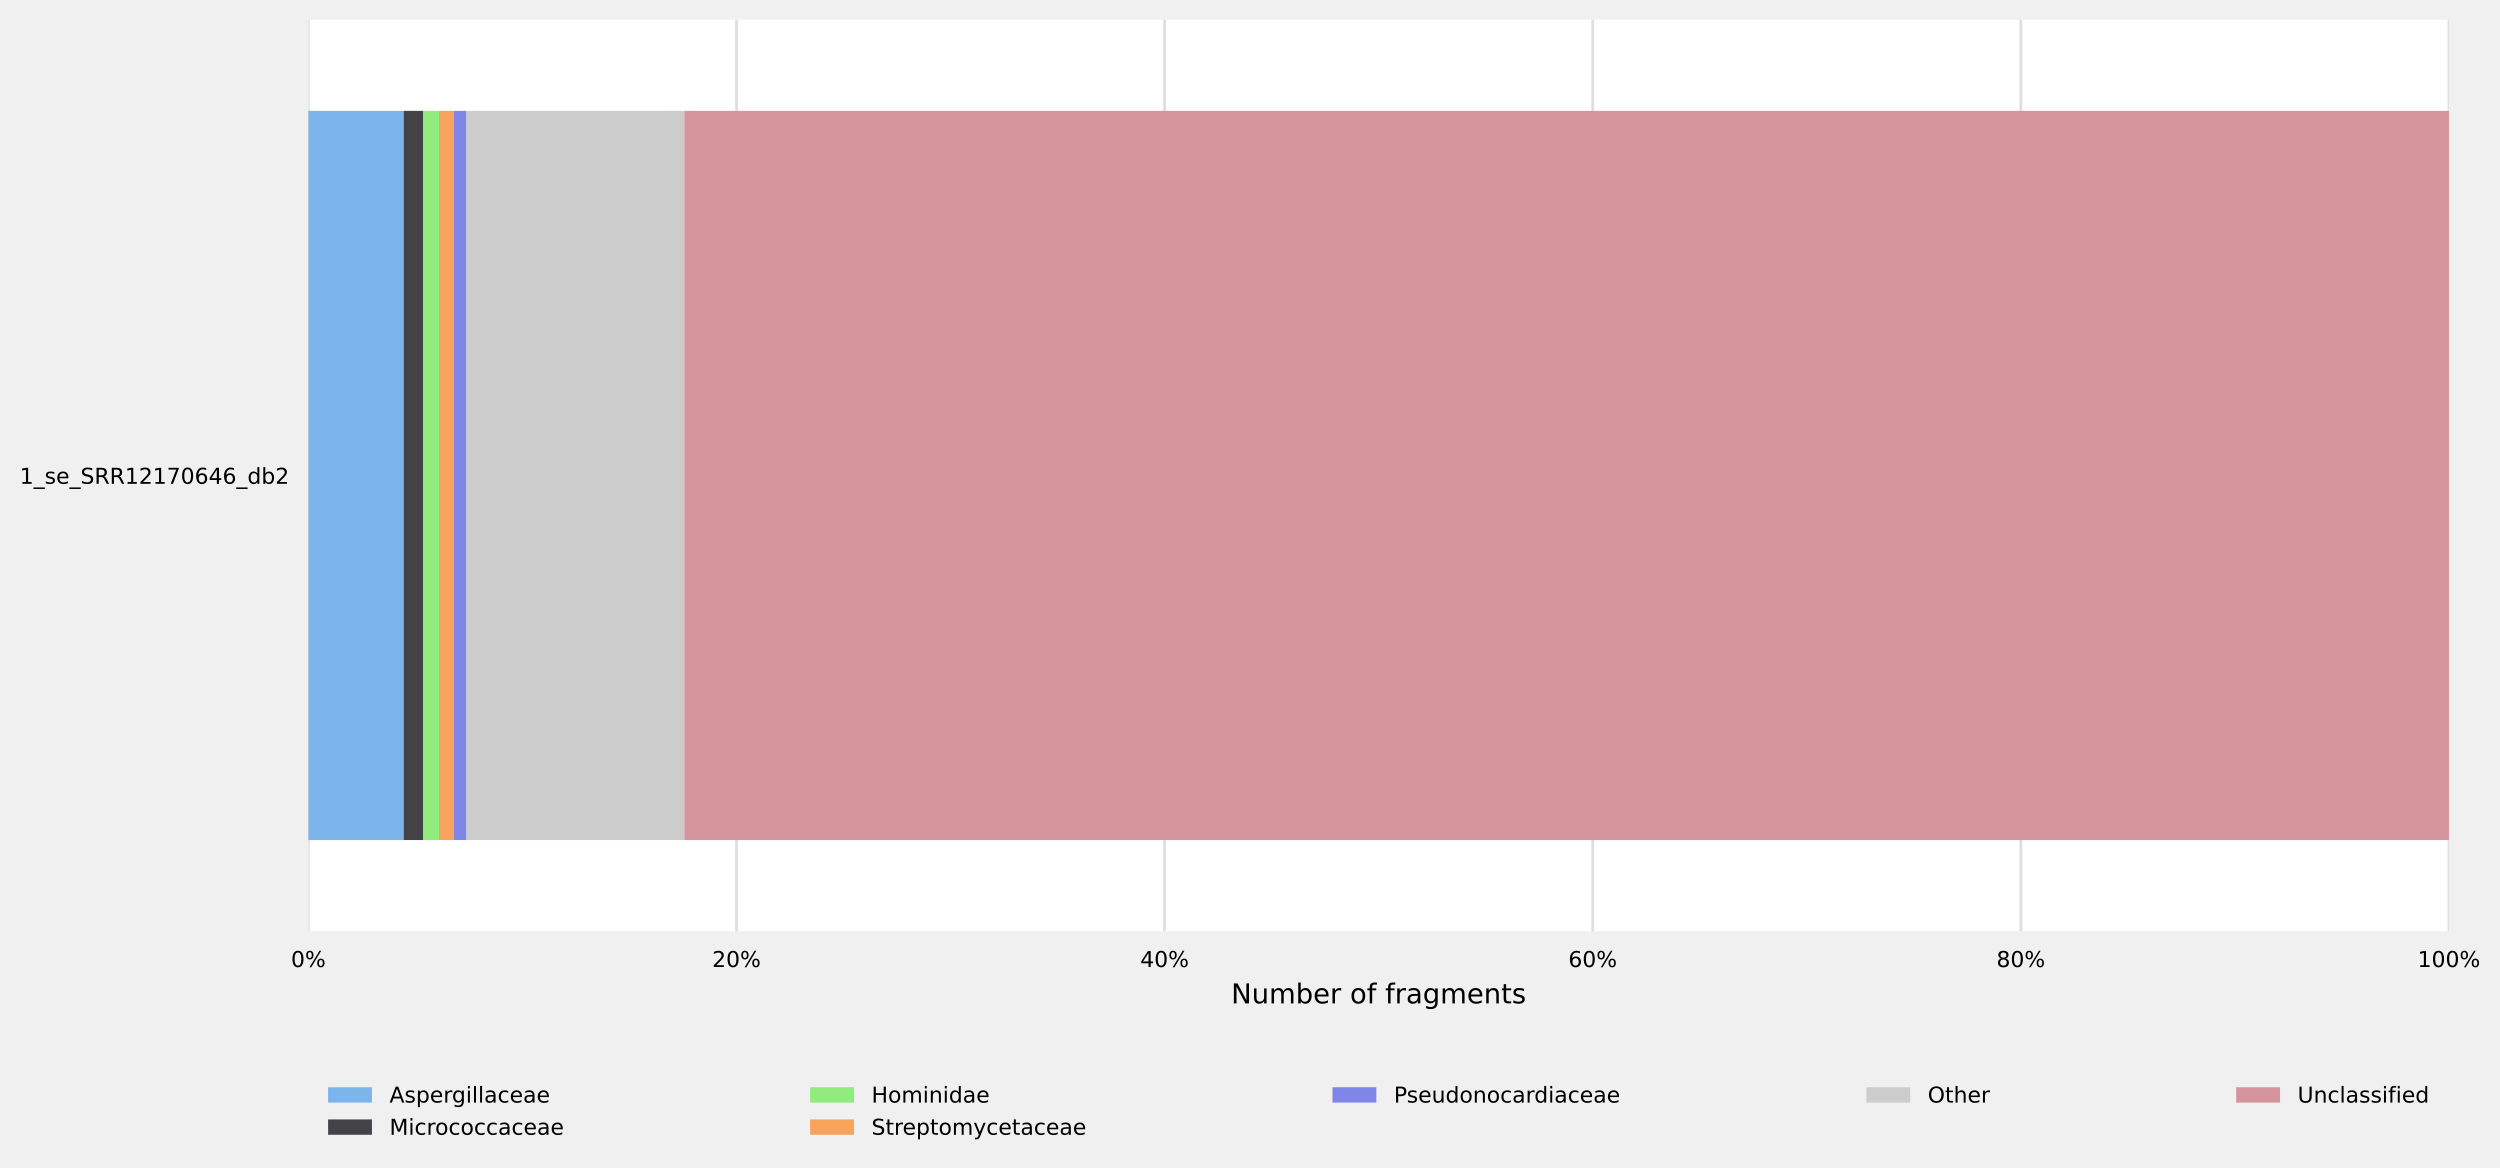
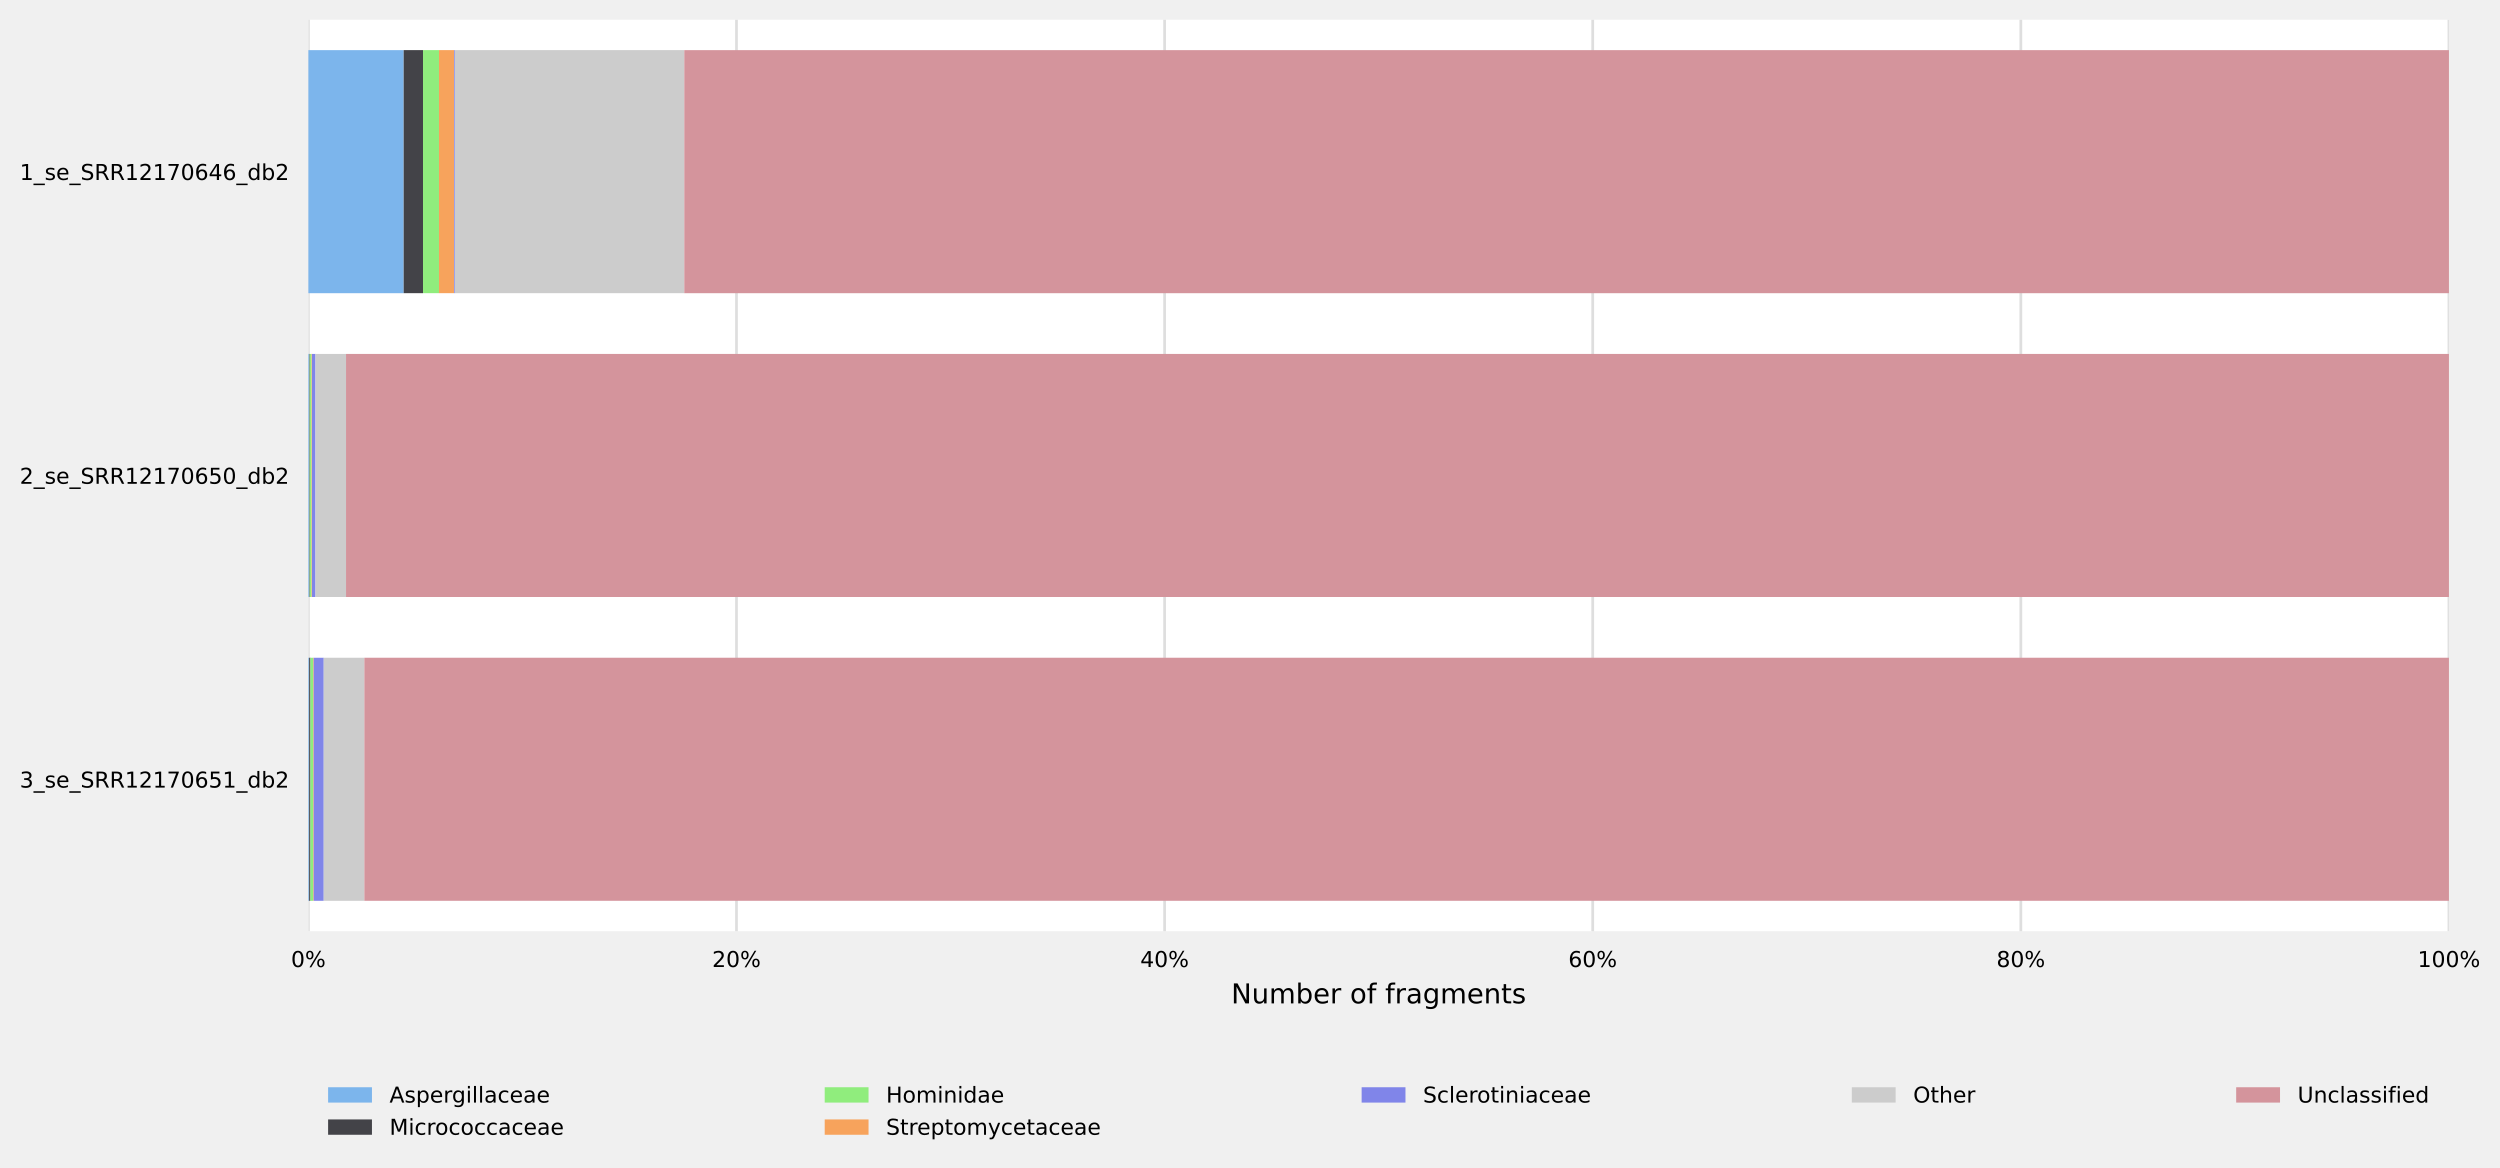
<svg xmlns="http://www.w3.org/2000/svg" xmlns:xlink="http://www.w3.org/1999/xlink" width="912.379pt" height="426.2pt" viewBox="0 0 912.379 426.2" version="1.1">
  <defs>
    <style type="text/css">*{stroke-linejoin: round; stroke-linecap: butt}</style>
  </defs>
  <g id="figure_1">
    <g id="axes_1">
      <g id="patch_1">
        <path d="M 112.544 339.84  L 893.744 339.84  L 893.744 7.2  L 112.544 7.2  z " style="fill: #ffffff" />
      </g>
      <g id="matplotlib.axis_1">
        <g id="xtick_1">
          <g id="line2d_1">
-             <path d="M 112.544 339.84  L 112.544 7.2  " clip-path="url(#p6a33aa7fdb)" style="fill: none; stroke: #dedede; stroke-linecap: square" />
+             <path d="M 112.544 339.84  L 112.544 7.2  " clip-path="url(#p5b815c45d5)" style="fill: none; stroke: #dedede; stroke-linecap: square" />
          </g>
          <g id="text_1">
            <g transform="translate(106.1981 352.9187) scale(0.08 -0.08)">
              <defs>
                <path id="DejaVuSans-30" d="M 2034 4250  Q 1547 4250 1301 3770  Q 1056 3291 1056 2328  Q 1056 1369 1301 889  Q 1547 409 2034 409  Q 2525 409 2770 889  Q 3016 1369 3016 2328  Q 3016 3291 2770 3770  Q 2525 4250 2034 4250  z M 2034 4750  Q 2819 4750 3233 4129  Q 3647 3509 3647 2328  Q 3647 1150 3233 529  Q 2819 -91 2034 -91  Q 1250 -91 836 529  Q 422 1150 422 2328  Q 422 3509 836 4129  Q 1250 4750 2034 4750  z " transform="scale(0.015625)" />
                <path id="DejaVuSans-25" d="M 4653 2053  Q 4381 2053 4226 1822  Q 4072 1591 4072 1178  Q 4072 772 4226 539  Q 4381 306 4653 306  Q 4919 306 5073 539  Q 5228 772 5228 1178  Q 5228 1588 5073 1820  Q 4919 2053 4653 2053  z M 4653 2450  Q 5147 2450 5437 2106  Q 5728 1763 5728 1178  Q 5728 594 5436 251  Q 5144 -91 4653 -91  Q 4153 -91 3862 251  Q 3572 594 3572 1178  Q 3572 1766 3864 2108  Q 4156 2450 4653 2450  z M 1428 4353  Q 1159 4353 1004 4120  Q 850 3888 850 3481  Q 850 3069 1003 2837  Q 1156 2606 1428 2606  Q 1700 2606 1854 2837  Q 2009 3069 2009 3481  Q 2009 3884 1853 4118  Q 1697 4353 1428 4353  z M 4250 4750  L 4750 4750  L 1831 -91  L 1331 -91  L 4250 4750  z M 1428 4750  Q 1922 4750 2215 4408  Q 2509 4066 2509 3481  Q 2509 2891 2217 2550  Q 1925 2209 1428 2209  Q 931 2209 642 2551  Q 353 2894 353 3481  Q 353 4063 643 4406  Q 934 4750 1428 4750  z " transform="scale(0.015625)" />
              </defs>
              <use xlink:href="#DejaVuSans-30" />
              <use xlink:href="#DejaVuSans-25" x="63.623" />
            </g>
          </g>
        </g>
        <g id="xtick_2">
          <g id="line2d_2">
-             <path d="M 268.784 339.84  L 268.784 7.2  " clip-path="url(#p6a33aa7fdb)" style="fill: none; stroke: #dedede; stroke-linecap: square" />
+             <path d="M 268.784 339.84  L 268.784 7.2  " clip-path="url(#p5b815c45d5)" style="fill: none; stroke: #dedede; stroke-linecap: square" />
          </g>
          <g id="text_2">
            <g transform="translate(259.8931 352.9187) scale(0.08 -0.08)">
              <defs>
                <path id="DejaVuSans-32" d="M 1228 531  L 3431 531  L 3431 0  L 469 0  L 469 531  Q 828 903 1448 1529  Q 2069 2156 2228 2338  Q 2531 2678 2651 2914  Q 2772 3150 2772 3378  Q 2772 3750 2511 3984  Q 2250 4219 1831 4219  Q 1534 4219 1204 4116  Q 875 4013 500 3803  L 500 4441  Q 881 4594 1212 4672  Q 1544 4750 1819 4750  Q 2544 4750 2975 4387  Q 3406 4025 3406 3419  Q 3406 3131 3298 2873  Q 3191 2616 2906 2266  Q 2828 2175 2409 1742  Q 1991 1309 1228 531  z " transform="scale(0.015625)" />
              </defs>
              <use xlink:href="#DejaVuSans-32" />
              <use xlink:href="#DejaVuSans-30" x="63.623" />
              <use xlink:href="#DejaVuSans-25" x="127.246" />
            </g>
          </g>
        </g>
        <g id="xtick_3">
          <g id="line2d_3">
-             <path d="M 425.024 339.84  L 425.024 7.2  " clip-path="url(#p6a33aa7fdb)" style="fill: none; stroke: #dedede; stroke-linecap: square" />
+             <path d="M 425.024 339.84  L 425.024 7.2  " clip-path="url(#p5b815c45d5)" style="fill: none; stroke: #dedede; stroke-linecap: square" />
          </g>
          <g id="text_3">
            <g transform="translate(416.1331 352.9187) scale(0.08 -0.08)">
              <defs>
                <path id="DejaVuSans-34" d="M 2419 4116  L 825 1625  L 2419 1625  L 2419 4116  z M 2253 4666  L 3047 4666  L 3047 1625  L 3713 1625  L 3713 1100  L 3047 1100  L 3047 0  L 2419 0  L 2419 1100  L 313 1100  L 313 1709  L 2253 4666  z " transform="scale(0.015625)" />
              </defs>
              <use xlink:href="#DejaVuSans-34" />
              <use xlink:href="#DejaVuSans-30" x="63.623" />
              <use xlink:href="#DejaVuSans-25" x="127.246" />
            </g>
          </g>
        </g>
        <g id="xtick_4">
          <g id="line2d_4">
-             <path d="M 581.264 339.84  L 581.264 7.2  " clip-path="url(#p6a33aa7fdb)" style="fill: none; stroke: #dedede; stroke-linecap: square" />
+             <path d="M 581.264 339.84  L 581.264 7.2  " clip-path="url(#p5b815c45d5)" style="fill: none; stroke: #dedede; stroke-linecap: square" />
          </g>
          <g id="text_4">
            <g transform="translate(572.3731 352.9187) scale(0.08 -0.08)">
              <defs>
                <path id="DejaVuSans-36" d="M 2113 2584  Q 1688 2584 1439 2293  Q 1191 2003 1191 1497  Q 1191 994 1439 701  Q 1688 409 2113 409  Q 2538 409 2786 701  Q 3034 994 3034 1497  Q 3034 2003 2786 2293  Q 2538 2584 2113 2584  z M 3366 4563  L 3366 3988  Q 3128 4100 2886 4159  Q 2644 4219 2406 4219  Q 1781 4219 1451 3797  Q 1122 3375 1075 2522  Q 1259 2794 1537 2939  Q 1816 3084 2150 3084  Q 2853 3084 3261 2657  Q 3669 2231 3669 1497  Q 3669 778 3244 343  Q 2819 -91 2113 -91  Q 1303 -91 875 529  Q 447 1150 447 2328  Q 447 3434 972 4092  Q 1497 4750 2381 4750  Q 2619 4750 2861 4703  Q 3103 4656 3366 4563  z " transform="scale(0.015625)" />
              </defs>
              <use xlink:href="#DejaVuSans-36" />
              <use xlink:href="#DejaVuSans-30" x="63.623" />
              <use xlink:href="#DejaVuSans-25" x="127.246" />
            </g>
          </g>
        </g>
        <g id="xtick_5">
          <g id="line2d_5">
-             <path d="M 737.504 339.84  L 737.504 7.2  " clip-path="url(#p6a33aa7fdb)" style="fill: none; stroke: #dedede; stroke-linecap: square" />
+             <path d="M 737.504 339.84  L 737.504 7.2  " clip-path="url(#p5b815c45d5)" style="fill: none; stroke: #dedede; stroke-linecap: square" />
          </g>
          <g id="text_5">
            <g transform="translate(728.6131 352.9187) scale(0.08 -0.08)">
              <defs>
                <path id="DejaVuSans-38" d="M 2034 2216  Q 1584 2216 1326 1975  Q 1069 1734 1069 1313  Q 1069 891 1326 650  Q 1584 409 2034 409  Q 2484 409 2743 651  Q 3003 894 3003 1313  Q 3003 1734 2745 1975  Q 2488 2216 2034 2216  z M 1403 2484  Q 997 2584 770 2862  Q 544 3141 544 3541  Q 544 4100 942 4425  Q 1341 4750 2034 4750  Q 2731 4750 3128 4425  Q 3525 4100 3525 3541  Q 3525 3141 3298 2862  Q 3072 2584 2669 2484  Q 3125 2378 3379 2068  Q 3634 1759 3634 1313  Q 3634 634 3220 271  Q 2806 -91 2034 -91  Q 1263 -91 848 271  Q 434 634 434 1313  Q 434 1759 690 2068  Q 947 2378 1403 2484  z M 1172 3481  Q 1172 3119 1398 2916  Q 1625 2713 2034 2713  Q 2441 2713 2670 2916  Q 2900 3119 2900 3481  Q 2900 3844 2670 4047  Q 2441 4250 2034 4250  Q 1625 4250 1398 4047  Q 1172 3844 1172 3481  z " transform="scale(0.015625)" />
              </defs>
              <use xlink:href="#DejaVuSans-38" />
              <use xlink:href="#DejaVuSans-30" x="63.623" />
              <use xlink:href="#DejaVuSans-25" x="127.246" />
            </g>
          </g>
        </g>
        <g id="xtick_6">
          <g id="line2d_6">
-             <path d="M 893.744 339.84  L 893.744 7.2  " clip-path="url(#p6a33aa7fdb)" style="fill: none; stroke: #dedede; stroke-linecap: square" />
+             <path d="M 893.744 339.84  L 893.744 7.2  " clip-path="url(#p5b815c45d5)" style="fill: none; stroke: #dedede; stroke-linecap: square" />
          </g>
          <g id="text_6">
            <g transform="translate(882.3081 352.9187) scale(0.08 -0.08)">
              <defs>
                <path id="DejaVuSans-31" d="M 794 531  L 1825 531  L 1825 4091  L 703 3866  L 703 4441  L 1819 4666  L 2450 4666  L 2450 531  L 3481 531  L 3481 0  L 794 0  L 794 531  z " transform="scale(0.015625)" />
              </defs>
              <use xlink:href="#DejaVuSans-31" />
              <use xlink:href="#DejaVuSans-30" x="63.623" />
              <use xlink:href="#DejaVuSans-30" x="127.246" />
              <use xlink:href="#DejaVuSans-25" x="190.869" />
            </g>
          </g>
        </g>
        <g id="text_7">
          <g transform="translate(449.3258 366.1809) scale(0.1 -0.1)">
            <defs>
              <path id="DejaVuSans-4e" d="M 628 4666  L 1478 4666  L 3547 763  L 3547 4666  L 4159 4666  L 4159 0  L 3309 0  L 1241 3903  L 1241 0  L 628 0  L 628 4666  z " transform="scale(0.015625)" />
              <path id="DejaVuSans-75" d="M 544 1381  L 544 3500  L 1119 3500  L 1119 1403  Q 1119 906 1312 657  Q 1506 409 1894 409  Q 2359 409 2629 706  Q 2900 1003 2900 1516  L 2900 3500  L 3475 3500  L 3475 0  L 2900 0  L 2900 538  Q 2691 219 2414 64  Q 2138 -91 1772 -91  Q 1169 -91 856 284  Q 544 659 544 1381  z M 1991 3584  L 1991 3584  z " transform="scale(0.015625)" />
              <path id="DejaVuSans-6d" d="M 3328 2828  Q 3544 3216 3844 3400  Q 4144 3584 4550 3584  Q 5097 3584 5394 3201  Q 5691 2819 5691 2113  L 5691 0  L 5113 0  L 5113 2094  Q 5113 2597 4934 2840  Q 4756 3084 4391 3084  Q 3944 3084 3684 2787  Q 3425 2491 3425 1978  L 3425 0  L 2847 0  L 2847 2094  Q 2847 2600 2669 2842  Q 2491 3084 2119 3084  Q 1678 3084 1418 2786  Q 1159 2488 1159 1978  L 1159 0  L 581 0  L 581 3500  L 1159 3500  L 1159 2956  Q 1356 3278 1631 3431  Q 1906 3584 2284 3584  Q 2666 3584 2933 3390  Q 3200 3197 3328 2828  z " transform="scale(0.015625)" />
              <path id="DejaVuSans-62" d="M 3116 1747  Q 3116 2381 2855 2742  Q 2594 3103 2138 3103  Q 1681 3103 1420 2742  Q 1159 2381 1159 1747  Q 1159 1113 1420 752  Q 1681 391 2138 391  Q 2594 391 2855 752  Q 3116 1113 3116 1747  z M 1159 2969  Q 1341 3281 1617 3432  Q 1894 3584 2278 3584  Q 2916 3584 3314 3078  Q 3713 2572 3713 1747  Q 3713 922 3314 415  Q 2916 -91 2278 -91  Q 1894 -91 1617 61  Q 1341 213 1159 525  L 1159 0  L 581 0  L 581 4863  L 1159 4863  L 1159 2969  z " transform="scale(0.015625)" />
              <path id="DejaVuSans-65" d="M 3597 1894  L 3597 1613  L 953 1613  Q 991 1019 1311 708  Q 1631 397 2203 397  Q 2534 397 2845 478  Q 3156 559 3463 722  L 3463 178  Q 3153 47 2828 -22  Q 2503 -91 2169 -91  Q 1331 -91 842 396  Q 353 884 353 1716  Q 353 2575 817 3079  Q 1281 3584 2069 3584  Q 2775 3584 3186 3129  Q 3597 2675 3597 1894  z M 3022 2063  Q 3016 2534 2758 2815  Q 2500 3097 2075 3097  Q 1594 3097 1305 2825  Q 1016 2553 972 2059  L 3022 2063  z " transform="scale(0.015625)" />
              <path id="DejaVuSans-72" d="M 2631 2963  Q 2534 3019 2420 3045  Q 2306 3072 2169 3072  Q 1681 3072 1420 2755  Q 1159 2438 1159 1844  L 1159 0  L 581 0  L 581 3500  L 1159 3500  L 1159 2956  Q 1341 3275 1631 3429  Q 1922 3584 2338 3584  Q 2397 3584 2469 3576  Q 2541 3569 2628 3553  L 2631 2963  z " transform="scale(0.015625)" />
              <path id="DejaVuSans-20" transform="scale(0.015625)" />
              <path id="DejaVuSans-6f" d="M 1959 3097  Q 1497 3097 1228 2736  Q 959 2375 959 1747  Q 959 1119 1226 758  Q 1494 397 1959 397  Q 2419 397 2687 759  Q 2956 1122 2956 1747  Q 2956 2369 2687 2733  Q 2419 3097 1959 3097  z M 1959 3584  Q 2709 3584 3137 3096  Q 3566 2609 3566 1747  Q 3566 888 3137 398  Q 2709 -91 1959 -91  Q 1206 -91 779 398  Q 353 888 353 1747  Q 353 2609 779 3096  Q 1206 3584 1959 3584  z " transform="scale(0.015625)" />
              <path id="DejaVuSans-66" d="M 2375 4863  L 2375 4384  L 1825 4384  Q 1516 4384 1395 4259  Q 1275 4134 1275 3809  L 1275 3500  L 2222 3500  L 2222 3053  L 1275 3053  L 1275 0  L 697 0  L 697 3053  L 147 3053  L 147 3500  L 697 3500  L 697 3744  Q 697 4328 969 4595  Q 1241 4863 1831 4863  L 2375 4863  z " transform="scale(0.015625)" />
              <path id="DejaVuSans-61" d="M 2194 1759  Q 1497 1759 1228 1600  Q 959 1441 959 1056  Q 959 750 1161 570  Q 1363 391 1709 391  Q 2188 391 2477 730  Q 2766 1069 2766 1631  L 2766 1759  L 2194 1759  z M 3341 1997  L 3341 0  L 2766 0  L 2766 531  Q 2569 213 2275 61  Q 1981 -91 1556 -91  Q 1019 -91 701 211  Q 384 513 384 1019  Q 384 1609 779 1909  Q 1175 2209 1959 2209  L 2766 2209  L 2766 2266  Q 2766 2663 2505 2880  Q 2244 3097 1772 3097  Q 1472 3097 1187 3025  Q 903 2953 641 2809  L 641 3341  Q 956 3463 1253 3523  Q 1550 3584 1831 3584  Q 2591 3584 2966 3190  Q 3341 2797 3341 1997  z " transform="scale(0.015625)" />
              <path id="DejaVuSans-67" d="M 2906 1791  Q 2906 2416 2648 2759  Q 2391 3103 1925 3103  Q 1463 3103 1205 2759  Q 947 2416 947 1791  Q 947 1169 1205 825  Q 1463 481 1925 481  Q 2391 481 2648 825  Q 2906 1169 2906 1791  z M 3481 434  Q 3481 -459 3084 -895  Q 2688 -1331 1869 -1331  Q 1566 -1331 1297 -1286  Q 1028 -1241 775 -1147  L 775 -588  Q 1028 -725 1275 -790  Q 1522 -856 1778 -856  Q 2344 -856 2625 -561  Q 2906 -266 2906 331  L 2906 616  Q 2728 306 2450 153  Q 2172 0 1784 0  Q 1141 0 747 490  Q 353 981 353 1791  Q 353 2603 747 3093  Q 1141 3584 1784 3584  Q 2172 3584 2450 3431  Q 2728 3278 2906 2969  L 2906 3500  L 3481 3500  L 3481 434  z " transform="scale(0.015625)" />
              <path id="DejaVuSans-6e" d="M 3513 2113  L 3513 0  L 2938 0  L 2938 2094  Q 2938 2591 2744 2837  Q 2550 3084 2163 3084  Q 1697 3084 1428 2787  Q 1159 2491 1159 1978  L 1159 0  L 581 0  L 581 3500  L 1159 3500  L 1159 2956  Q 1366 3272 1645 3428  Q 1925 3584 2291 3584  Q 2894 3584 3203 3211  Q 3513 2838 3513 2113  z " transform="scale(0.015625)" />
              <path id="DejaVuSans-74" d="M 1172 4494  L 1172 3500  L 2356 3500  L 2356 3053  L 1172 3053  L 1172 1153  Q 1172 725 1289 603  Q 1406 481 1766 481  L 2356 481  L 2356 0  L 1766 0  Q 1100 0 847 248  Q 594 497 594 1153  L 594 3053  L 172 3053  L 172 3500  L 594 3500  L 594 4494  L 1172 4494  z " transform="scale(0.015625)" />
              <path id="DejaVuSans-73" d="M 2834 3397  L 2834 2853  Q 2591 2978 2328 3040  Q 2066 3103 1784 3103  Q 1356 3103 1142 2972  Q 928 2841 928 2578  Q 928 2378 1081 2264  Q 1234 2150 1697 2047  L 1894 2003  Q 2506 1872 2764 1633  Q 3022 1394 3022 966  Q 3022 478 2636 193  Q 2250 -91 1575 -91  Q 1294 -91 989 -36  Q 684 19 347 128  L 347 722  Q 666 556 975 473  Q 1284 391 1588 391  Q 1994 391 2212 530  Q 2431 669 2431 922  Q 2431 1156 2273 1281  Q 2116 1406 1581 1522  L 1381 1569  Q 847 1681 609 1914  Q 372 2147 372 2553  Q 372 3047 722 3315  Q 1072 3584 1716 3584  Q 2034 3584 2315 3537  Q 2597 3491 2834 3397  z " transform="scale(0.015625)" />
            </defs>
            <use xlink:href="#DejaVuSans-4e" />
            <use xlink:href="#DejaVuSans-75" x="74.805" />
            <use xlink:href="#DejaVuSans-6d" x="138.184" />
            <use xlink:href="#DejaVuSans-62" x="235.596" />
            <use xlink:href="#DejaVuSans-65" x="299.072" />
            <use xlink:href="#DejaVuSans-72" x="360.596" />
            <use xlink:href="#DejaVuSans-20" x="401.709" />
            <use xlink:href="#DejaVuSans-6f" x="433.496" />
            <use xlink:href="#DejaVuSans-66" x="494.678" />
            <use xlink:href="#DejaVuSans-20" x="529.883" />
            <use xlink:href="#DejaVuSans-66" x="561.67" />
            <use xlink:href="#DejaVuSans-72" x="596.875" />
            <use xlink:href="#DejaVuSans-61" x="637.988" />
            <use xlink:href="#DejaVuSans-67" x="699.268" />
            <use xlink:href="#DejaVuSans-6d" x="762.744" />
            <use xlink:href="#DejaVuSans-65" x="860.156" />
            <use xlink:href="#DejaVuSans-6e" x="921.68" />
            <use xlink:href="#DejaVuSans-74" x="985.059" />
            <use xlink:href="#DejaVuSans-73" x="1024.268" />
          </g>
        </g>
      </g>
      <g id="matplotlib.axis_2">
        <g id="ytick_1">
          <g id="text_8">
-             <g transform="translate(7.2 176.5594) scale(0.08 -0.08)">
+             <g transform="translate(7.2 65.67937) scale(0.08 -0.08)">
              <defs>
                <path id="DejaVuSans-5f" d="M 3263 -1063  L 3263 -1509  L -63 -1509  L -63 -1063  L 3263 -1063  z " transform="scale(0.015625)" />
                <path id="DejaVuSans-53" d="M 3425 4513  L 3425 3897  Q 3066 4069 2747 4153  Q 2428 4238 2131 4238  Q 1616 4238 1336 4038  Q 1056 3838 1056 3469  Q 1056 3159 1242 3001  Q 1428 2844 1947 2747  L 2328 2669  Q 3034 2534 3370 2195  Q 3706 1856 3706 1288  Q 3706 609 3251 259  Q 2797 -91 1919 -91  Q 1588 -91 1214 -16  Q 841 59 441 206  L 441 856  Q 825 641 1194 531  Q 1563 422 1919 422  Q 2459 422 2753 634  Q 3047 847 3047 1241  Q 3047 1584 2836 1778  Q 2625 1972 2144 2069  L 1759 2144  Q 1053 2284 737 2584  Q 422 2884 422 3419  Q 422 4038 858 4394  Q 1294 4750 2059 4750  Q 2388 4750 2728 4690  Q 3069 4631 3425 4513  z " transform="scale(0.015625)" />
                <path id="DejaVuSans-52" d="M 2841 2188  Q 3044 2119 3236 1894  Q 3428 1669 3622 1275  L 4263 0  L 3584 0  L 2988 1197  Q 2756 1666 2539 1819  Q 2322 1972 1947 1972  L 1259 1972  L 1259 0  L 628 0  L 628 4666  L 2053 4666  Q 2853 4666 3247 4331  Q 3641 3997 3641 3322  Q 3641 2881 3436 2590  Q 3231 2300 2841 2188  z M 1259 4147  L 1259 2491  L 2053 2491  Q 2509 2491 2742 2702  Q 2975 2913 2975 3322  Q 2975 3731 2742 3939  Q 2509 4147 2053 4147  L 1259 4147  z " transform="scale(0.015625)" />
                <path id="DejaVuSans-37" d="M 525 4666  L 3525 4666  L 3525 4397  L 1831 0  L 1172 0  L 2766 4134  L 525 4134  L 525 4666  z " transform="scale(0.015625)" />
                <path id="DejaVuSans-64" d="M 2906 2969  L 2906 4863  L 3481 4863  L 3481 0  L 2906 0  L 2906 525  Q 2725 213 2448 61  Q 2172 -91 1784 -91  Q 1150 -91 751 415  Q 353 922 353 1747  Q 353 2572 751 3078  Q 1150 3584 1784 3584  Q 2172 3584 2448 3432  Q 2725 3281 2906 2969  z M 947 1747  Q 947 1113 1208 752  Q 1469 391 1925 391  Q 2381 391 2643 752  Q 2906 1113 2906 1747  Q 2906 2381 2643 2742  Q 2381 3103 1925 3103  Q 1469 3103 1208 2742  Q 947 2381 947 1747  z " transform="scale(0.015625)" />
              </defs>
              <use xlink:href="#DejaVuSans-31" />
              <use xlink:href="#DejaVuSans-5f" x="63.623" />
              <use xlink:href="#DejaVuSans-73" x="113.623" />
              <use xlink:href="#DejaVuSans-65" x="165.723" />
              <use xlink:href="#DejaVuSans-5f" x="227.246" />
              <use xlink:href="#DejaVuSans-53" x="277.246" />
              <use xlink:href="#DejaVuSans-52" x="340.723" />
              <use xlink:href="#DejaVuSans-52" x="410.205" />
              <use xlink:href="#DejaVuSans-31" x="479.688" />
              <use xlink:href="#DejaVuSans-32" x="543.311" />
              <use xlink:href="#DejaVuSans-31" x="606.934" />
              <use xlink:href="#DejaVuSans-37" x="670.557" />
              <use xlink:href="#DejaVuSans-30" x="734.18" />
              <use xlink:href="#DejaVuSans-36" x="797.803" />
              <use xlink:href="#DejaVuSans-34" x="861.426" />
              <use xlink:href="#DejaVuSans-36" x="925.049" />
              <use xlink:href="#DejaVuSans-5f" x="988.672" />
              <use xlink:href="#DejaVuSans-64" x="1038.672" />
              <use xlink:href="#DejaVuSans-62" x="1102.148" />
              <use xlink:href="#DejaVuSans-32" x="1165.625" />
            </g>
          </g>
        </g>
+         <g id="ytick_2">
+           <g id="text_9">
+             <g transform="translate(7.2 176.5594) scale(0.08 -0.08)">
+               <defs>
+                 <path id="DejaVuSans-35" d="M 691 4666  L 3169 4666  L 3169 4134  L 1269 4134  L 1269 2991  Q 1406 3038 1543 3061  Q 1681 3084 1819 3084  Q 2600 3084 3056 2656  Q 3513 2228 3513 1497  Q 3513 744 3044 326  Q 2575 -91 1722 -91  Q 1428 -91 1123 -41  Q 819 9 494 109  L 494 744  Q 775 591 1075 516  Q 1375 441 1709 441  Q 2250 441 2565 725  Q 2881 1009 2881 1497  Q 2881 1984 2565 2268  Q 2250 2553 1709 2553  Q 1456 2553 1204 2497  Q 953 2441 691 2322  L 691 4666  z " transform="scale(0.015625)" />
+               </defs>
+               <use xlink:href="#DejaVuSans-32" />
+               <use xlink:href="#DejaVuSans-5f" x="63.623" />
+               <use xlink:href="#DejaVuSans-73" x="113.623" />
+               <use xlink:href="#DejaVuSans-65" x="165.723" />
+               <use xlink:href="#DejaVuSans-5f" x="227.246" />
+               <use xlink:href="#DejaVuSans-53" x="277.246" />
+               <use xlink:href="#DejaVuSans-52" x="340.723" />
+               <use xlink:href="#DejaVuSans-52" x="410.205" />
+               <use xlink:href="#DejaVuSans-31" x="479.688" />
+               <use xlink:href="#DejaVuSans-32" x="543.311" />
+               <use xlink:href="#DejaVuSans-31" x="606.934" />
+               <use xlink:href="#DejaVuSans-37" x="670.557" />
+               <use xlink:href="#DejaVuSans-30" x="734.18" />
+               <use xlink:href="#DejaVuSans-36" x="797.803" />
+               <use xlink:href="#DejaVuSans-35" x="861.426" />
+               <use xlink:href="#DejaVuSans-30" x="925.049" />
+               <use xlink:href="#DejaVuSans-5f" x="988.672" />
+               <use xlink:href="#DejaVuSans-64" x="1038.672" />
+               <use xlink:href="#DejaVuSans-62" x="1102.148" />
+               <use xlink:href="#DejaVuSans-32" x="1165.625" />
+             </g>
+           </g>
+         </g>
+         <g id="ytick_3">
+           <g id="text_10">
+             <g transform="translate(7.2 287.4394) scale(0.08 -0.08)">
+               <defs>
+                 <path id="DejaVuSans-33" d="M 2597 2516  Q 3050 2419 3304 2112  Q 3559 1806 3559 1356  Q 3559 666 3084 287  Q 2609 -91 1734 -91  Q 1441 -91 1130 -33  Q 819 25 488 141  L 488 750  Q 750 597 1062 519  Q 1375 441 1716 441  Q 2309 441 2620 675  Q 2931 909 2931 1356  Q 2931 1769 2642 2001  Q 2353 2234 1838 2234  L 1294 2234  L 1294 2753  L 1863 2753  Q 2328 2753 2575 2939  Q 2822 3125 2822 3475  Q 2822 3834 2567 4026  Q 2313 4219 1838 4219  Q 1578 4219 1281 4162  Q 984 4106 628 3988  L 628 4550  Q 988 4650 1302 4700  Q 1616 4750 1894 4750  Q 2613 4750 3031 4423  Q 3450 4097 3450 3541  Q 3450 3153 3228 2886  Q 3006 2619 2597 2516  z " transform="scale(0.015625)" />
+               </defs>
+               <use xlink:href="#DejaVuSans-33" />
+               <use xlink:href="#DejaVuSans-5f" x="63.623" />
+               <use xlink:href="#DejaVuSans-73" x="113.623" />
+               <use xlink:href="#DejaVuSans-65" x="165.723" />
+               <use xlink:href="#DejaVuSans-5f" x="227.246" />
+               <use xlink:href="#DejaVuSans-53" x="277.246" />
+               <use xlink:href="#DejaVuSans-52" x="340.723" />
+               <use xlink:href="#DejaVuSans-52" x="410.205" />
+               <use xlink:href="#DejaVuSans-31" x="479.688" />
+               <use xlink:href="#DejaVuSans-32" x="543.311" />
+               <use xlink:href="#DejaVuSans-31" x="606.934" />
+               <use xlink:href="#DejaVuSans-37" x="670.557" />
+               <use xlink:href="#DejaVuSans-30" x="734.18" />
+               <use xlink:href="#DejaVuSans-36" x="797.803" />
+               <use xlink:href="#DejaVuSans-35" x="861.426" />
+               <use xlink:href="#DejaVuSans-31" x="925.049" />
+               <use xlink:href="#DejaVuSans-5f" x="988.672" />
+               <use xlink:href="#DejaVuSans-64" x="1038.672" />
+               <use xlink:href="#DejaVuSans-62" x="1102.148" />
+               <use xlink:href="#DejaVuSans-32" x="1165.625" />
+             </g>
+           </g>
+         </g>
      </g>
      <g id="patch_2">
-         <path d="M 112.544 40.464  L 147.322 40.464  L 147.322 306.576  L 112.544 306.576  z " clip-path="url(#p6a33aa7fdb)" style="fill: #7cb5ec" />
+         <path d="M 112.544 18.288  L 147.322 18.288  L 147.322 106.992  L 112.544 106.992  z " clip-path="url(#p5b815c45d5)" style="fill: #7cb5ec" />
      </g>
      <g id="patch_3">
-         <path d="M 147.322 40.464  L 154.382 40.464  L 154.382 306.576  L 147.322 306.576  z " clip-path="url(#p6a33aa7fdb)" style="fill: #434348" />
+         <path d="M 112.544 129.168  L 112.825 129.168  L 112.825 217.872  L 112.544 217.872  z " clip-path="url(#p5b815c45d5)" style="fill: #7cb5ec" />
      </g>
      <g id="patch_4">
-         <path d="M 154.382 40.464  L 160.21 40.464  L 160.21 306.576  L 154.382 306.576  z " clip-path="url(#p6a33aa7fdb)" style="fill: #90ed7d" />
+         <path d="M 112.544 240.048  L 112.83 240.048  L 112.83 328.752  L 112.544 328.752  z " clip-path="url(#p5b815c45d5)" style="fill: #7cb5ec" />
      </g>
      <g id="patch_5">
-         <path d="M 160.21 40.464  L 165.699 40.464  L 165.699 306.576  L 160.21 306.576  z " clip-path="url(#p6a33aa7fdb)" style="fill: #f7a35c" />
+         <path d="M 147.322 18.288  L 154.382 18.288  L 154.382 106.992  L 147.322 106.992  z " clip-path="url(#p5b815c45d5)" style="fill: #434348" />
      </g>
      <g id="patch_6">
-         <path d="M 165.699 40.464  L 170.253 40.464  L 170.253 306.576  L 165.699 306.576  z " clip-path="url(#p6a33aa7fdb)" style="fill: #8085e9" />
+         <path d="M 112.825 129.168  L 113.018 129.168  L 113.018 217.872  L 112.825 217.872  z " clip-path="url(#p5b815c45d5)" style="fill: #434348" />
      </g>
      <g id="patch_7">
-         <path d="M 170.253 40.464  L 249.722 40.464  L 249.722 306.576  L 170.253 306.576  z " clip-path="url(#p6a33aa7fdb)" style="fill: #cccccc" />
+         <path d="M 112.83 240.048  L 113.289 240.048  L 113.289 328.752  L 112.83 328.752  z " clip-path="url(#p5b815c45d5)" style="fill: #434348" />
      </g>
      <g id="patch_8">
-         <path d="M 249.722 40.464  L 893.744 40.464  L 893.744 306.576  L 249.722 306.576  z " clip-path="url(#p6a33aa7fdb)" style="fill: #d4949c" />
-       </g>
-       <g id="text_9">
+         <path d="M 154.382 18.288  L 160.21 18.288  L 160.21 106.992  L 154.382 106.992  z " clip-path="url(#p5b815c45d5)" style="fill: #90ed7d" />
+       </g>
+       <g id="patch_9">
+         <path d="M 113.018 129.168  L 113.706 129.168  L 113.706 217.872  L 113.018 217.872  z " clip-path="url(#p5b815c45d5)" style="fill: #90ed7d" />
+       </g>
+       <g id="patch_10">
+         <path d="M 113.289 240.048  L 114.253 240.048  L 114.253 328.752  L 113.289 328.752  z " clip-path="url(#p5b815c45d5)" style="fill: #90ed7d" />
+       </g>
+       <g id="patch_11">
+         <path d="M 160.21 18.288  L 165.699 18.288  L 165.699 106.992  L 160.21 106.992  z " clip-path="url(#p5b815c45d5)" style="fill: #f7a35c" />
+       </g>
+       <g id="patch_12">
+         <path d="M 113.706 129.168  L 113.866 129.168  L 113.866 217.872  L 113.706 217.872  z " clip-path="url(#p5b815c45d5)" style="fill: #f7a35c" />
+       </g>
+       <g id="patch_13">
+         <path d="M 114.253 240.048  L 114.493 240.048  L 114.493 328.752  L 114.253 328.752  z " clip-path="url(#p5b815c45d5)" style="fill: #f7a35c" />
+       </g>
+       <g id="patch_14">
+         <path d="M 165.699 18.288  L 165.996 18.288  L 165.996 106.992  L 165.699 106.992  z " clip-path="url(#p5b815c45d5)" style="fill: #8085e9" />
+       </g>
+       <g id="patch_15">
+         <path d="M 113.866 129.168  L 115.144 129.168  L 115.144 217.872  L 113.866 217.872  z " clip-path="url(#p5b815c45d5)" style="fill: #8085e9" />
+       </g>
+       <g id="patch_16">
+         <path d="M 114.493 240.048  L 118.146 240.048  L 118.146 328.752  L 114.493 328.752  z " clip-path="url(#p5b815c45d5)" style="fill: #8085e9" />
+       </g>
+       <g id="patch_17">
+         <path d="M 165.996 18.288  L 249.722 18.288  L 249.722 106.992  L 165.996 106.992  z " clip-path="url(#p5b815c45d5)" style="fill: #cccccc" />
+       </g>
+       <g id="patch_18">
+         <path d="M 115.144 129.168  L 126.284 129.168  L 126.284 217.872  L 115.144 217.872  z " clip-path="url(#p5b815c45d5)" style="fill: #cccccc" />
+       </g>
+       <g id="patch_19">
+         <path d="M 118.146 240.048  L 132.963 240.048  L 132.963 328.752  L 118.146 328.752  z " clip-path="url(#p5b815c45d5)" style="fill: #cccccc" />
+       </g>
+       <g id="patch_20">
+         <path d="M 249.722 18.288  L 893.744 18.288  L 893.744 106.992  L 249.722 106.992  z " clip-path="url(#p5b815c45d5)" style="fill: #d4949c" />
+       </g>
+       <g id="patch_21">
+         <path d="M 126.284 129.168  L 893.744 129.168  L 893.744 217.872  L 126.284 217.872  z " clip-path="url(#p5b815c45d5)" style="fill: #d4949c" />
+       </g>
+       <g id="patch_22">
+         <path d="M 132.963 240.048  L 893.744 240.048  L 893.744 328.752  L 132.963 328.752  z " clip-path="url(#p5b815c45d5)" style="fill: #d4949c" />
+       </g>
+       <g id="text_11">
        <g transform="translate(428.7825 -20.52) scale(0.16 -0.16)">
          <defs>
            <path id="DejaVuSans-4b" d="M 628 4666  L 1259 4666  L 1259 2694  L 3353 4666  L 4166 4666  L 1850 2491  L 4331 0  L 3500 0  L 1259 2247  L 1259 0  L 628 0  L 628 4666  z " transform="scale(0.015625)" />
            <path id="DejaVuSans-6b" d="M 581 4863  L 1159 4863  L 1159 1991  L 2875 3500  L 3609 3500  L 1753 1863  L 3688 0  L 2938 0  L 1159 1709  L 1159 0  L 581 0  L 581 4863  z " transform="scale(0.015625)" />
            <path id="DejaVuSans-3a" d="M 750 794  L 1409 794  L 1409 0  L 750 0  L 750 794  z M 750 3309  L 1409 3309  L 1409 2516  L 750 2516  L 750 3309  z " transform="scale(0.015625)" />
            <path id="DejaVuSans-54" d="M -19 4666  L 3928 4666  L 3928 4134  L 2272 4134  L 2272 0  L 1638 0  L 1638 4134  L -19 4134  L -19 4666  z " transform="scale(0.015625)" />
            <path id="DejaVuSans-70" d="M 1159 525  L 1159 -1331  L 581 -1331  L 581 3500  L 1159 3500  L 1159 2969  Q 1341 3281 1617 3432  Q 1894 3584 2278 3584  Q 2916 3584 3314 3078  Q 3713 2572 3713 1747  Q 3713 922 3314 415  Q 2916 -91 2278 -91  Q 1894 -91 1617 61  Q 1341 213 1159 525  z M 3116 1747  Q 3116 2381 2855 2742  Q 2594 3103 2138 3103  Q 1681 3103 1420 2742  Q 1159 2381 1159 1747  Q 1159 1113 1420 752  Q 1681 391 2138 391  Q 2594 391 2855 752  Q 3116 1113 3116 1747  z " transform="scale(0.015625)" />
            <path id="DejaVuSans-78" d="M 3513 3500  L 2247 1797  L 3578 0  L 2900 0  L 1881 1375  L 863 0  L 184 0  L 1544 1831  L 300 3500  L 978 3500  L 1906 2253  L 2834 3500  L 3513 3500  z " transform="scale(0.015625)" />
          </defs>
          <use xlink:href="#DejaVuSans-4b" />
          <use xlink:href="#DejaVuSans-72" x="65.576" />
          <use xlink:href="#DejaVuSans-61" x="106.689" />
          <use xlink:href="#DejaVuSans-6b" x="167.969" />
          <use xlink:href="#DejaVuSans-65" x="222.254" />
          <use xlink:href="#DejaVuSans-6e" x="283.777" />
          <use xlink:href="#DejaVuSans-20" x="347.156" />
          <use xlink:href="#DejaVuSans-32" x="378.943" />
          <use xlink:href="#DejaVuSans-3a" x="442.566" />
          <use xlink:href="#DejaVuSans-20" x="476.258" />
          <use xlink:href="#DejaVuSans-54" x="508.045" />
          <use xlink:href="#DejaVuSans-6f" x="552.129" />
          <use xlink:href="#DejaVuSans-70" x="613.311" />
          <use xlink:href="#DejaVuSans-20" x="676.787" />
          <use xlink:href="#DejaVuSans-74" x="708.574" />
          <use xlink:href="#DejaVuSans-61" x="747.783" />
          <use xlink:href="#DejaVuSans-78" x="809.062" />
          <use xlink:href="#DejaVuSans-61" x="868.242" />
        </g>
      </g>
      <g id="legend_1">
-         <g id="patch_9">
+         <g id="patch_23">
          <path d="M 119.744 402.394  L 135.744 402.394  L 135.744 396.794  L 119.744 396.794  z " style="fill: #7cb5ec" />
        </g>
-         <g id="text_10">
+         <g id="text_12">
          <g transform="translate(142.1438 402.3938) scale(0.08 -0.08)">
            <defs>
              <path id="DejaVuSans-41" d="M 2188 4044  L 1331 1722  L 3047 1722  L 2188 4044  z M 1831 4666  L 2547 4666  L 4325 0  L 3669 0  L 3244 1197  L 1141 1197  L 716 0  L 50 0  L 1831 4666  z " transform="scale(0.015625)" />
              <path id="DejaVuSans-69" d="M 603 3500  L 1178 3500  L 1178 0  L 603 0  L 603 3500  z M 603 4863  L 1178 4863  L 1178 4134  L 603 4134  L 603 4863  z " transform="scale(0.015625)" />
              <path id="DejaVuSans-6c" d="M 603 4863  L 1178 4863  L 1178 0  L 603 0  L 603 4863  z " transform="scale(0.015625)" />
              <path id="DejaVuSans-63" d="M 3122 3366  L 3122 2828  Q 2878 2963 2633 3030  Q 2388 3097 2138 3097  Q 1578 3097 1268 2742  Q 959 2388 959 1747  Q 959 1106 1268 751  Q 1578 397 2138 397  Q 2388 397 2633 464  Q 2878 531 3122 666  L 3122 134  Q 2881 22 2623 -34  Q 2366 -91 2075 -91  Q 1284 -91 818 406  Q 353 903 353 1747  Q 353 2603 823 3093  Q 1294 3584 2113 3584  Q 2378 3584 2631 3529  Q 2884 3475 3122 3366  z " transform="scale(0.015625)" />
            </defs>
            <use xlink:href="#DejaVuSans-41" />
            <use xlink:href="#DejaVuSans-73" x="68.408" />
            <use xlink:href="#DejaVuSans-70" x="120.508" />
            <use xlink:href="#DejaVuSans-65" x="183.984" />
            <use xlink:href="#DejaVuSans-72" x="245.508" />
            <use xlink:href="#DejaVuSans-67" x="284.871" />
            <use xlink:href="#DejaVuSans-69" x="348.348" />
            <use xlink:href="#DejaVuSans-6c" x="376.131" />
            <use xlink:href="#DejaVuSans-6c" x="403.914" />
            <use xlink:href="#DejaVuSans-61" x="431.697" />
            <use xlink:href="#DejaVuSans-63" x="492.977" />
            <use xlink:href="#DejaVuSans-65" x="547.957" />
            <use xlink:href="#DejaVuSans-61" x="609.48" />
            <use xlink:href="#DejaVuSans-65" x="670.76" />
          </g>
        </g>
-         <g id="patch_10">
+         <g id="patch_24">
          <path d="M 119.744 414.136  L 135.744 414.136  L 135.744 408.536  L 119.744 408.536  z " style="fill: #434348" />
        </g>
-         <g id="text_11">
+         <g id="text_13">
          <g transform="translate(142.1438 414.1363) scale(0.08 -0.08)">
            <defs>
              <path id="DejaVuSans-4d" d="M 628 4666  L 1569 4666  L 2759 1491  L 3956 4666  L 4897 4666  L 4897 0  L 4281 0  L 4281 4097  L 3078 897  L 2444 897  L 1241 4097  L 1241 0  L 628 0  L 628 4666  z " transform="scale(0.015625)" />
            </defs>
            <use xlink:href="#DejaVuSans-4d" />
            <use xlink:href="#DejaVuSans-69" x="86.279" />
            <use xlink:href="#DejaVuSans-63" x="114.062" />
            <use xlink:href="#DejaVuSans-72" x="169.043" />
            <use xlink:href="#DejaVuSans-6f" x="207.906" />
            <use xlink:href="#DejaVuSans-63" x="269.088" />
            <use xlink:href="#DejaVuSans-6f" x="324.068" />
            <use xlink:href="#DejaVuSans-63" x="385.25" />
            <use xlink:href="#DejaVuSans-63" x="440.23" />
            <use xlink:href="#DejaVuSans-61" x="495.211" />
            <use xlink:href="#DejaVuSans-63" x="556.49" />
            <use xlink:href="#DejaVuSans-65" x="611.471" />
            <use xlink:href="#DejaVuSans-61" x="672.994" />
            <use xlink:href="#DejaVuSans-65" x="734.273" />
          </g>
        </g>
-         <g id="patch_11">
-           <path d="M 295.661 402.394  L 311.661 402.394  L 311.661 396.794  L 295.661 396.794  z " style="fill: #90ed7d" />
-         </g>
-         <g id="text_12">
-           <g transform="translate(318.0609 402.3938) scale(0.08 -0.08)">
+         <g id="patch_25">
+           <path d="M 300.975 402.394  L 316.975 402.394  L 316.975 396.794  L 300.975 396.794  z " style="fill: #90ed7d" />
+         </g>
+         <g id="text_14">
+           <g transform="translate(323.375 402.3938) scale(0.08 -0.08)">
            <defs>
              <path id="DejaVuSans-48" d="M 628 4666  L 1259 4666  L 1259 2753  L 3553 2753  L 3553 4666  L 4184 4666  L 4184 0  L 3553 0  L 3553 2222  L 1259 2222  L 1259 0  L 628 0  L 628 4666  z " transform="scale(0.015625)" />
            </defs>
            <use xlink:href="#DejaVuSans-48" />
            <use xlink:href="#DejaVuSans-6f" x="75.195" />
            <use xlink:href="#DejaVuSans-6d" x="136.377" />
            <use xlink:href="#DejaVuSans-69" x="233.789" />
            <use xlink:href="#DejaVuSans-6e" x="261.572" />
            <use xlink:href="#DejaVuSans-69" x="324.951" />
            <use xlink:href="#DejaVuSans-64" x="352.734" />
            <use xlink:href="#DejaVuSans-61" x="416.211" />
            <use xlink:href="#DejaVuSans-65" x="477.49" />
          </g>
        </g>
-         <g id="patch_12">
-           <path d="M 295.661 414.136  L 311.661 414.136  L 311.661 408.536  L 295.661 408.536  z " style="fill: #f7a35c" />
-         </g>
-         <g id="text_13">
-           <g transform="translate(318.0609 414.1363) scale(0.08 -0.08)">
+         <g id="patch_26">
+           <path d="M 300.975 414.136  L 316.975 414.136  L 316.975 408.536  L 300.975 408.536  z " style="fill: #f7a35c" />
+         </g>
+         <g id="text_15">
+           <g transform="translate(323.375 414.1363) scale(0.08 -0.08)">
            <defs>
              <path id="DejaVuSans-79" d="M 2059 -325  Q 1816 -950 1584 -1140  Q 1353 -1331 966 -1331  L 506 -1331  L 506 -850  L 844 -850  Q 1081 -850 1212 -737  Q 1344 -625 1503 -206  L 1606 56  L 191 3500  L 800 3500  L 1894 763  L 2988 3500  L 3597 3500  L 2059 -325  z " transform="scale(0.015625)" />
            </defs>
            <use xlink:href="#DejaVuSans-53" />
            <use xlink:href="#DejaVuSans-74" x="63.477" />
            <use xlink:href="#DejaVuSans-72" x="102.686" />
            <use xlink:href="#DejaVuSans-65" x="141.549" />
            <use xlink:href="#DejaVuSans-70" x="203.072" />
            <use xlink:href="#DejaVuSans-74" x="266.549" />
            <use xlink:href="#DejaVuSans-6f" x="305.758" />
            <use xlink:href="#DejaVuSans-6d" x="366.939" />
            <use xlink:href="#DejaVuSans-79" x="464.352" />
            <use xlink:href="#DejaVuSans-63" x="523.531" />
            <use xlink:href="#DejaVuSans-65" x="578.512" />
            <use xlink:href="#DejaVuSans-74" x="640.035" />
            <use xlink:href="#DejaVuSans-61" x="679.244" />
            <use xlink:href="#DejaVuSans-63" x="740.523" />
            <use xlink:href="#DejaVuSans-65" x="795.504" />
            <use xlink:href="#DejaVuSans-61" x="857.027" />
            <use xlink:href="#DejaVuSans-65" x="918.307" />
          </g>
        </g>
-         <g id="patch_13">
-           <path d="M 486.301 402.394  L 502.301 402.394  L 502.301 396.794  L 486.301 396.794  z " style="fill: #8085e9" />
-         </g>
-         <g id="text_14">
-           <g transform="translate(508.7006 402.3938) scale(0.08 -0.08)">
-             <defs>
-               <path id="DejaVuSans-50" d="M 1259 4147  L 1259 2394  L 2053 2394  Q 2494 2394 2734 2622  Q 2975 2850 2975 3272  Q 2975 3691 2734 3919  Q 2494 4147 2053 4147  L 1259 4147  z M 628 4666  L 2053 4666  Q 2838 4666 3239 4311  Q 3641 3956 3641 3272  Q 3641 2581 3239 2228  Q 2838 1875 2053 1875  L 1259 1875  L 1259 0  L 628 0  L 628 4666  z " transform="scale(0.015625)" />
-             </defs>
-             <use xlink:href="#DejaVuSans-50" />
-             <use xlink:href="#DejaVuSans-73" x="58.553" />
-             <use xlink:href="#DejaVuSans-65" x="110.652" />
-             <use xlink:href="#DejaVuSans-75" x="172.176" />
-             <use xlink:href="#DejaVuSans-64" x="235.555" />
-             <use xlink:href="#DejaVuSans-6f" x="299.031" />
-             <use xlink:href="#DejaVuSans-6e" x="360.213" />
-             <use xlink:href="#DejaVuSans-6f" x="423.592" />
-             <use xlink:href="#DejaVuSans-63" x="484.773" />
-             <use xlink:href="#DejaVuSans-61" x="539.754" />
-             <use xlink:href="#DejaVuSans-72" x="601.033" />
-             <use xlink:href="#DejaVuSans-64" x="640.396" />
-             <use xlink:href="#DejaVuSans-69" x="703.873" />
-             <use xlink:href="#DejaVuSans-61" x="731.656" />
-             <use xlink:href="#DejaVuSans-63" x="792.936" />
-             <use xlink:href="#DejaVuSans-65" x="847.916" />
-             <use xlink:href="#DejaVuSans-61" x="909.439" />
-             <use xlink:href="#DejaVuSans-65" x="970.719" />
-           </g>
-         </g>
-         <g id="patch_14">
-           <path d="M 681.133 402.394  L 697.133 402.394  L 697.133 396.794  L 681.133 396.794  z " style="fill: #cccccc" />
-         </g>
-         <g id="text_15">
-           <g transform="translate(703.5328 402.3938) scale(0.08 -0.08)">
+         <g id="patch_27">
+           <path d="M 496.929 402.394  L 512.929 402.394  L 512.929 396.794  L 496.929 396.794  z " style="fill: #8085e9" />
+         </g>
+         <g id="text_16">
+           <g transform="translate(519.3288 402.3938) scale(0.08 -0.08)">
+             <use xlink:href="#DejaVuSans-53" />
+             <use xlink:href="#DejaVuSans-63" x="63.477" />
+             <use xlink:href="#DejaVuSans-6c" x="118.457" />
+             <use xlink:href="#DejaVuSans-65" x="146.24" />
+             <use xlink:href="#DejaVuSans-72" x="207.764" />
+             <use xlink:href="#DejaVuSans-6f" x="246.627" />
+             <use xlink:href="#DejaVuSans-74" x="307.809" />
+             <use xlink:href="#DejaVuSans-69" x="347.018" />
+             <use xlink:href="#DejaVuSans-6e" x="374.801" />
+             <use xlink:href="#DejaVuSans-69" x="438.18" />
+             <use xlink:href="#DejaVuSans-61" x="465.963" />
+             <use xlink:href="#DejaVuSans-63" x="527.242" />
+             <use xlink:href="#DejaVuSans-65" x="582.223" />
+             <use xlink:href="#DejaVuSans-61" x="643.746" />
+             <use xlink:href="#DejaVuSans-65" x="705.025" />
+           </g>
+         </g>
+         <g id="patch_28">
+           <path d="M 675.819 402.394  L 691.819 402.394  L 691.819 396.794  L 675.819 396.794  z " style="fill: #cccccc" />
+         </g>
+         <g id="text_17">
+           <g transform="translate(698.2188 402.3938) scale(0.08 -0.08)">
            <defs>
              <path id="DejaVuSans-4f" d="M 2522 4238  Q 1834 4238 1429 3725  Q 1025 3213 1025 2328  Q 1025 1447 1429 934  Q 1834 422 2522 422  Q 3209 422 3611 934  Q 4013 1447 4013 2328  Q 4013 3213 3611 3725  Q 3209 4238 2522 4238  z M 2522 4750  Q 3503 4750 4090 4092  Q 4678 3434 4678 2328  Q 4678 1225 4090 567  Q 3503 -91 2522 -91  Q 1538 -91 948 565  Q 359 1222 359 2328  Q 359 3434 948 4092  Q 1538 4750 2522 4750  z " transform="scale(0.015625)" />
              <path id="DejaVuSans-68" d="M 3513 2113  L 3513 0  L 2938 0  L 2938 2094  Q 2938 2591 2744 2837  Q 2550 3084 2163 3084  Q 1697 3084 1428 2787  Q 1159 2491 1159 1978  L 1159 0  L 581 0  L 581 4863  L 1159 4863  L 1159 2956  Q 1366 3272 1645 3428  Q 1925 3584 2291 3584  Q 2894 3584 3203 3211  Q 3513 2838 3513 2113  z " transform="scale(0.015625)" />
            </defs>
            <use xlink:href="#DejaVuSans-4f" />
            <use xlink:href="#DejaVuSans-74" x="78.711" />
            <use xlink:href="#DejaVuSans-68" x="117.92" />
            <use xlink:href="#DejaVuSans-65" x="181.299" />
            <use xlink:href="#DejaVuSans-72" x="242.822" />
          </g>
        </g>
-         <g id="patch_15">
+         <g id="patch_29">
          <path d="M 816.097 402.394  L 832.097 402.394  L 832.097 396.794  L 816.097 396.794  z " style="fill: #d4949c" />
        </g>
-         <g id="text_16">
+         <g id="text_18">
          <g transform="translate(838.4975 402.3938) scale(0.08 -0.08)">
            <defs>
              <path id="DejaVuSans-55" d="M 556 4666  L 1191 4666  L 1191 1831  Q 1191 1081 1462 751  Q 1734 422 2344 422  Q 2950 422 3222 751  Q 3494 1081 3494 1831  L 3494 4666  L 4128 4666  L 4128 1753  Q 4128 841 3676 375  Q 3225 -91 2344 -91  Q 1459 -91 1007 375  Q 556 841 556 1753  L 556 4666  z " transform="scale(0.015625)" />
            </defs>
            <use xlink:href="#DejaVuSans-55" />
            <use xlink:href="#DejaVuSans-6e" x="73.193" />
            <use xlink:href="#DejaVuSans-63" x="136.572" />
            <use xlink:href="#DejaVuSans-6c" x="191.553" />
            <use xlink:href="#DejaVuSans-61" x="219.336" />
            <use xlink:href="#DejaVuSans-73" x="280.615" />
            <use xlink:href="#DejaVuSans-73" x="332.715" />
            <use xlink:href="#DejaVuSans-69" x="384.814" />
            <use xlink:href="#DejaVuSans-66" x="412.598" />
            <use xlink:href="#DejaVuSans-69" x="447.803" />
            <use xlink:href="#DejaVuSans-65" x="475.586" />
            <use xlink:href="#DejaVuSans-64" x="537.109" />
          </g>
        </g>
      </g>
    </g>
  </g>
  <defs>
-     <clipPath id="p6a33aa7fdb">
+     <clipPath id="p5b815c45d5">
      <rect x="112.544" y="7.2" width="781.2" height="332.64" />
    </clipPath>
  </defs>
</svg>
